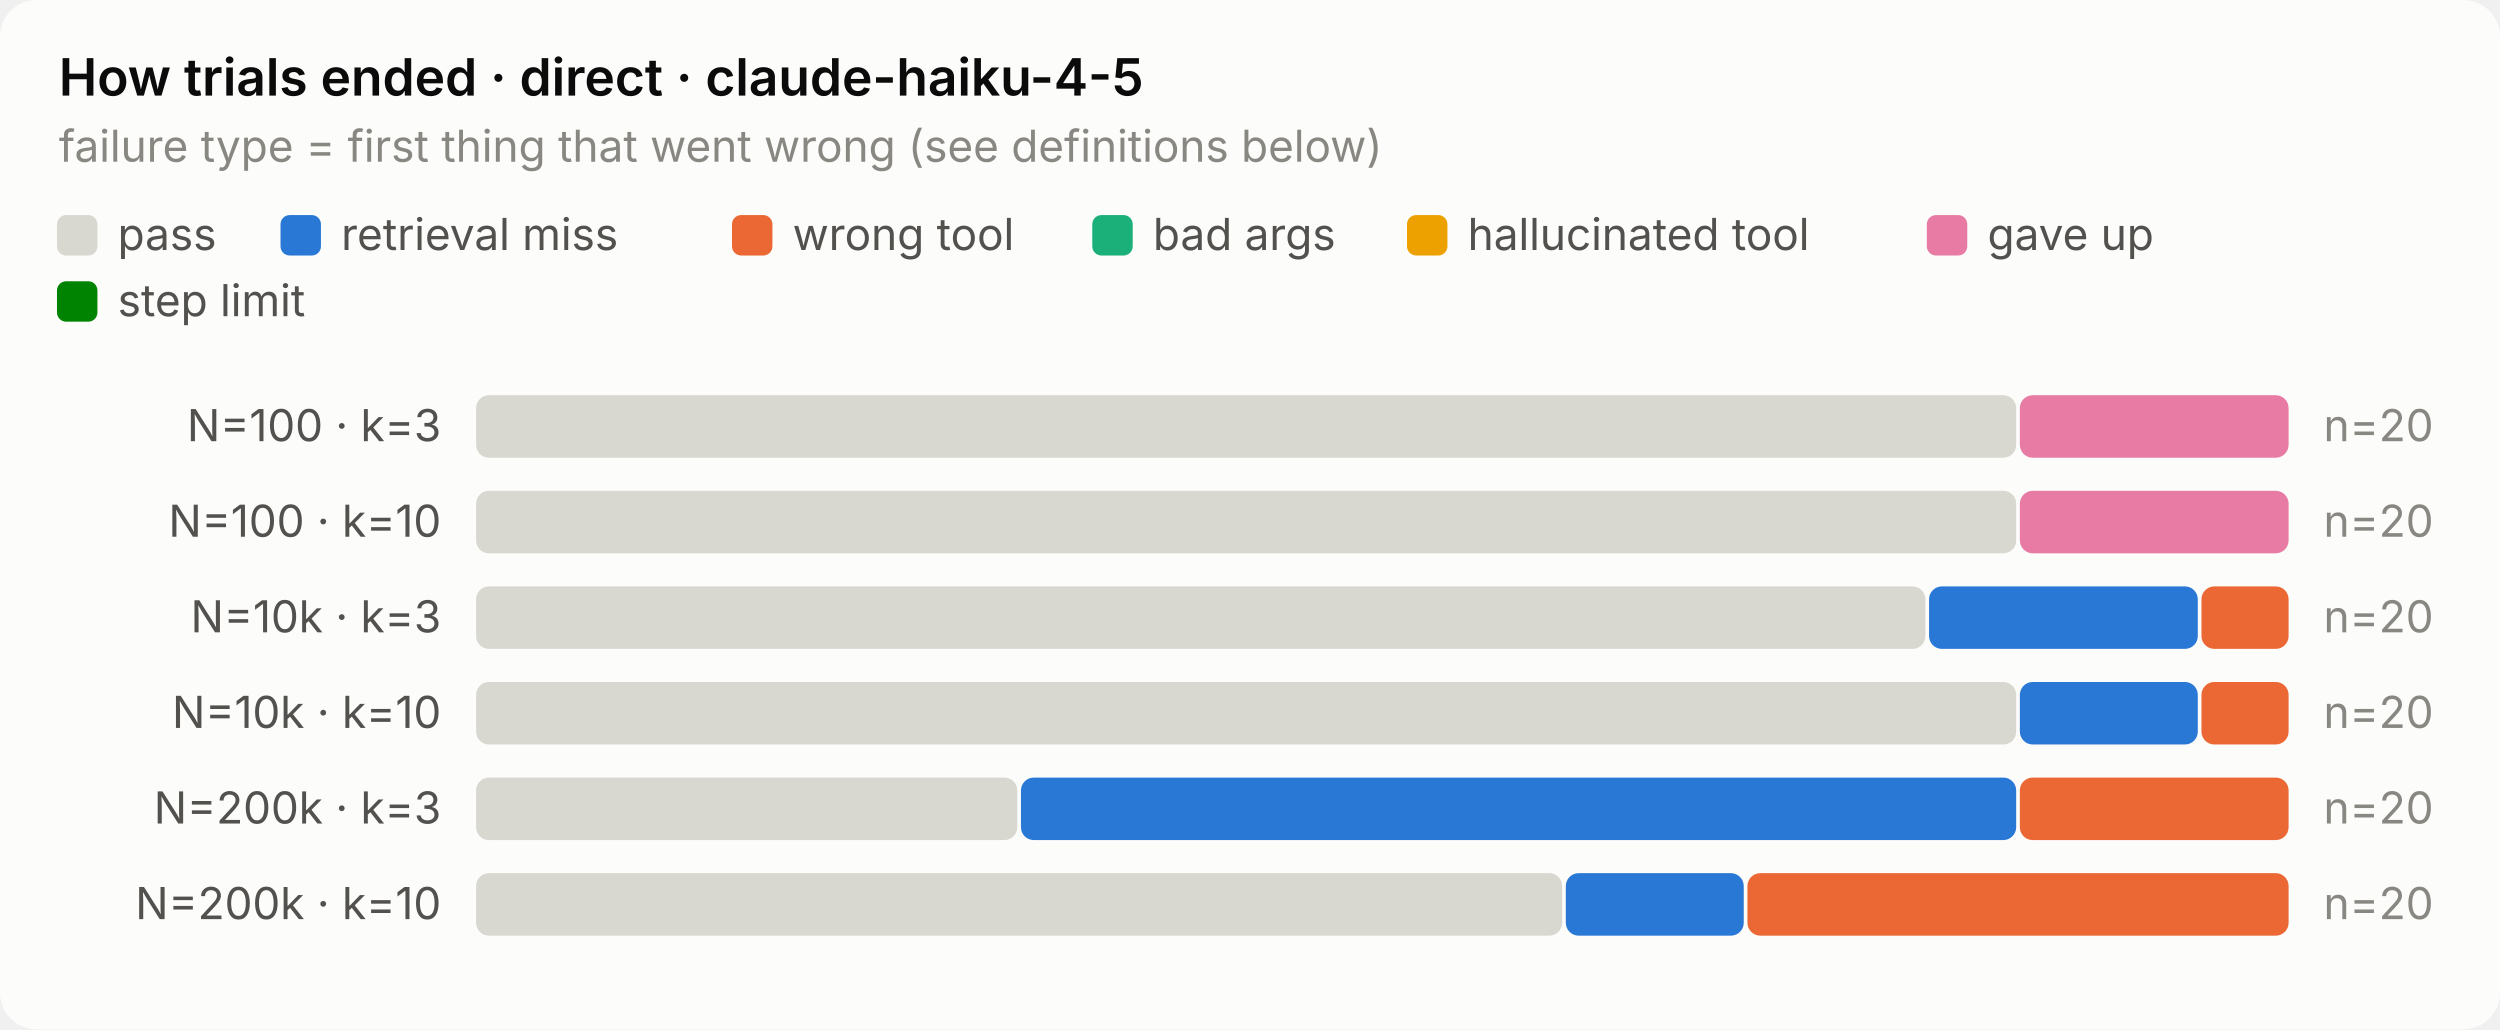
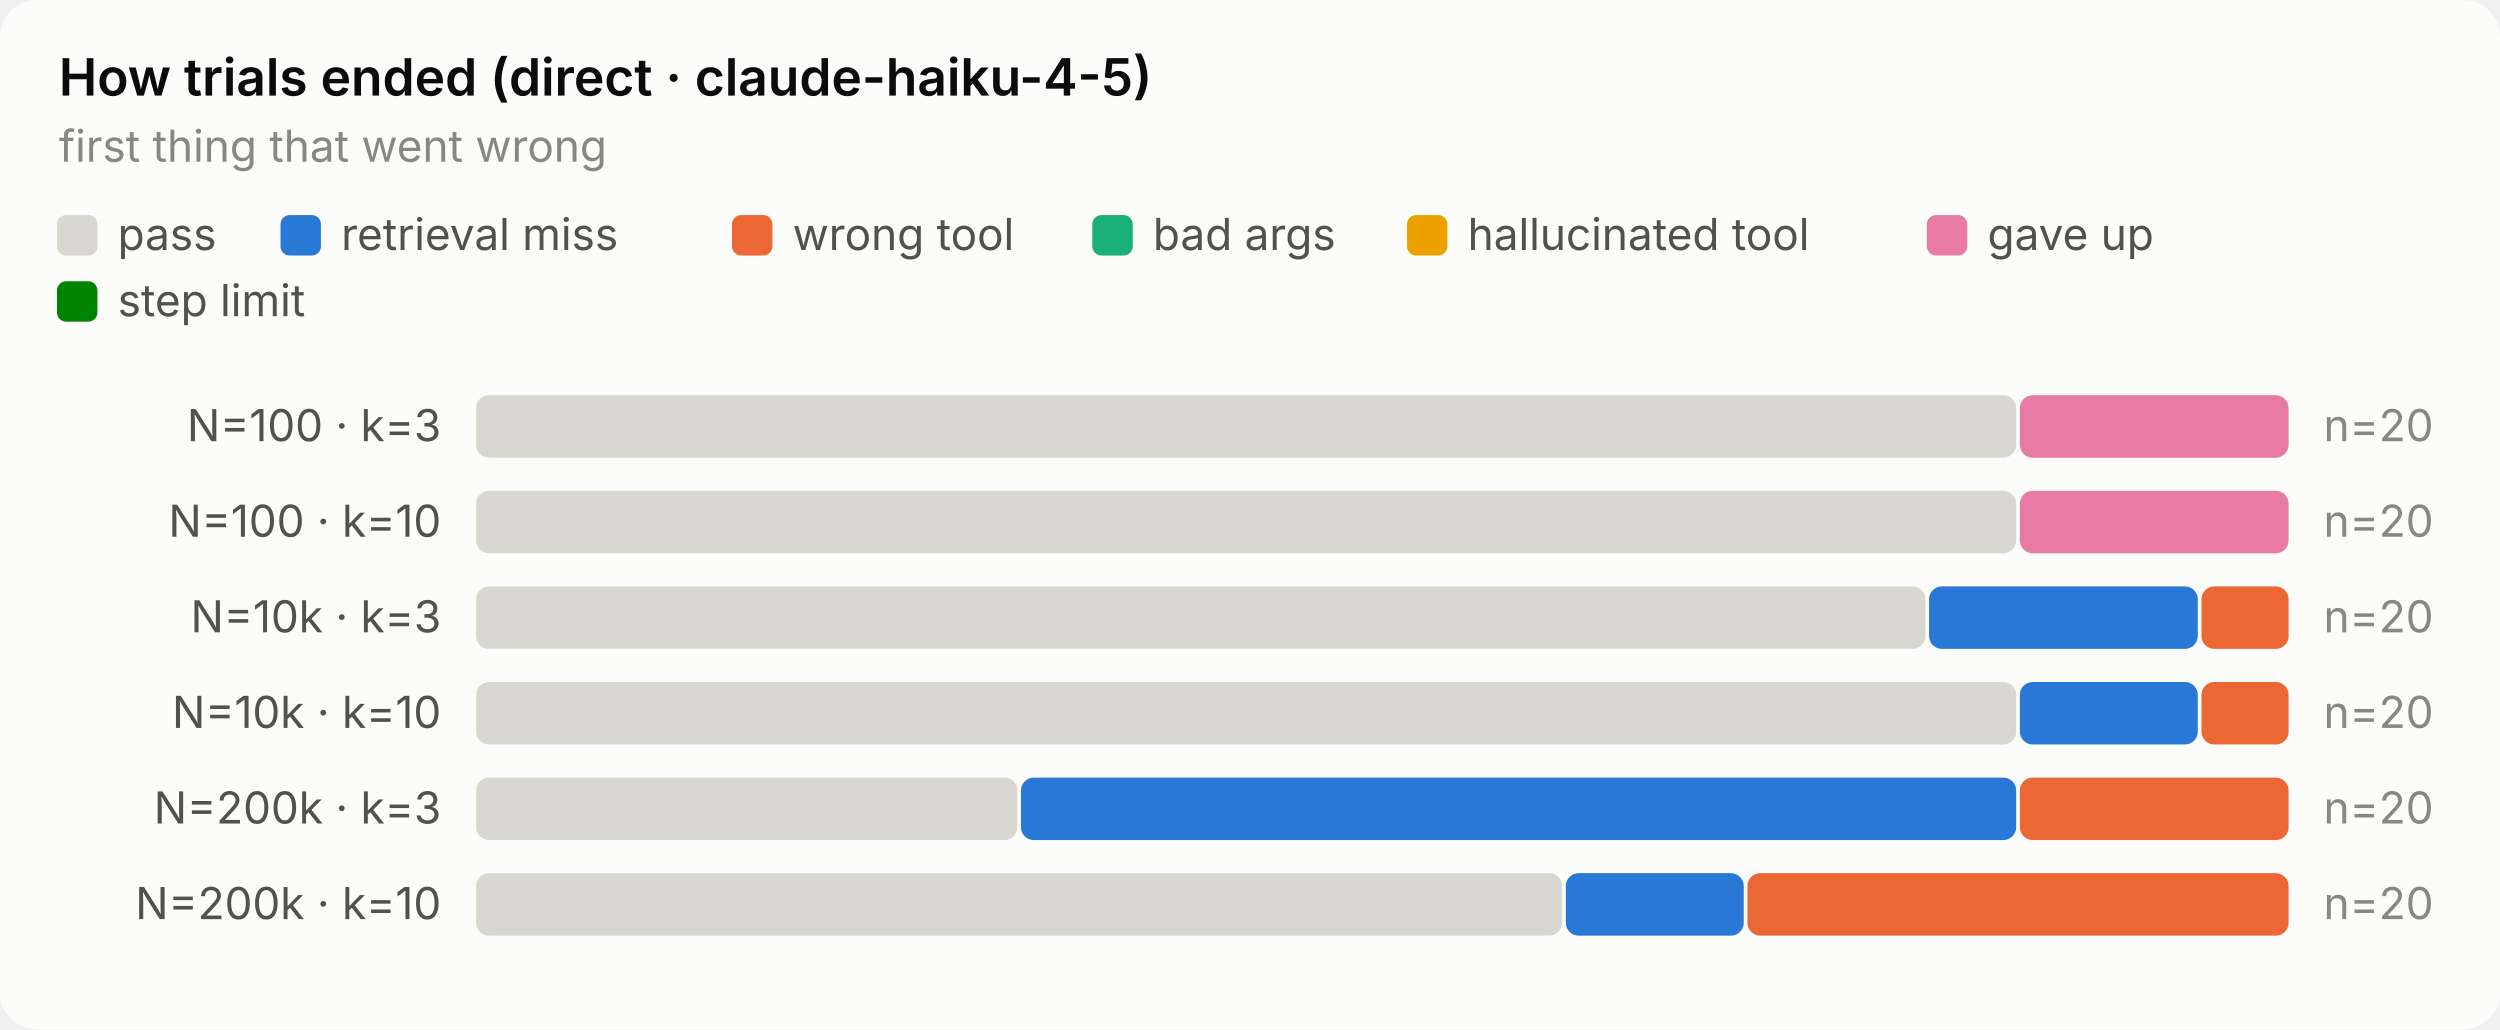
- <svg xmlns="http://www.w3.org/2000/svg" viewBox="0 0 680 280" width="680" height="280" role="img" aria-label="How trials ended · direct · claude-haiku-4-5">
+ <svg xmlns="http://www.w3.org/2000/svg" viewBox="0 0 680 280" width="680" height="280" role="img" aria-label="How trials ended (direct · claude-haiku-4-5)">
  <style>
svg{font:12px system-ui,-apple-system,"Segoe UI",sans-serif}
.bg{fill:#fcfcfb} .ink{fill:#0b0b0b} .ink2{fill:#52514e} .muted{fill:#898781}
.grid{stroke:#e1e0d9;stroke-width:1} .axis{stroke:#c3c2b7;stroke-width:1}
.n{fill:#d8d7d0;stroke:#d8d7d0} .s0{fill:#2a78d6;stroke:#2a78d6} .t0{stroke:#2a78d6} .s1{fill:#eb6834;stroke:#eb6834} .t1{stroke:#eb6834} .s2{fill:#1baf7a;stroke:#1baf7a} .t2{stroke:#1baf7a} .s3{fill:#eda100;stroke:#eda100} .t3{stroke:#eda100} .s4{fill:#e87ba4;stroke:#e87ba4} .t4{stroke:#e87ba4} .s5{fill:#008300;stroke:#008300} .t5{stroke:#008300} .s6{fill:#4a3aa7;stroke:#4a3aa7} .t6{stroke:#4a3aa7} .s7{fill:#e34948;stroke:#e34948} .t7{stroke:#e34948} .ring{stroke:#fcfcfb}
@media (prefers-color-scheme: dark){
.bg{fill:#1a1a19} .ink{fill:#fff} .ink2{fill:#c3c2b7} .grid{stroke:#2c2c2a} .axis{stroke:#383835}
.n{fill:#3a3a37;stroke:#3a3a37} .s0{fill:#3987e5;stroke:#3987e5} .t0{stroke:#3987e5} .s1{fill:#d95926;stroke:#d95926} .t1{stroke:#d95926} .s2{fill:#199e70;stroke:#199e70} .t2{stroke:#199e70} .s3{fill:#c98500;stroke:#c98500} .t3{stroke:#c98500} .s4{fill:#d55181;stroke:#d55181} .t4{stroke:#d55181} .s5{fill:#008300;stroke:#008300} .t5{stroke:#008300} .s6{fill:#9085e9;stroke:#9085e9} .t6{stroke:#9085e9} .s7{fill:#e66767;stroke:#e66767} .t7{stroke:#e66767} .ring{stroke:#1a1a19}}
</style>
  <rect class="bg" width="680" height="280" rx="10" />
-   <text class="ink" x="16" y="26" font-size="14" font-weight="600">How trials ended · direct · claude-haiku-4-5</text>
-   <text class="muted" x="16" y="44">failure type = first thing that went wrong (see definitions below)</text>
+   <text class="ink" x="16" y="26" font-size="14" font-weight="600">How trials ended (direct · claude-haiku-4-5)</text>
+   <text class="muted" x="16" y="44">first thing that went wrong</text>
  <rect class="n" x="16" y="59" width="10" height="10" rx="2" />
  <text class="ink2" x="32" y="68">pass</text>
  <rect class="s0" x="76.8" y="59" width="10" height="10" rx="2" />
  <text class="ink2" x="92.8" y="68">retrieval miss</text>
  <rect class="s1" x="199.6" y="59" width="10" height="10" rx="2" />
  <text class="ink2" x="215.6" y="68">wrong tool</text>
  <rect class="s2" x="297.6" y="59" width="10" height="10" rx="2" />
  <text class="ink2" x="313.6" y="68">bad args</text>
  <rect class="s3" x="383.2" y="59" width="10" height="10" rx="2" />
  <text class="ink2" x="399.2" y="68">hallucinated tool</text>
  <rect class="s4" x="524.6" y="59" width="10" height="10" rx="2" />
  <text class="ink2" x="540.6" y="68">gave up</text>
  <rect class="s5" x="16" y="77" width="10" height="10" rx="2" />
  <text class="ink2" x="32" y="86">step limit</text>
  <text class="ink2" x="120" y="120" text-anchor="end">N=100 · k=3</text>
  <rect class="n" x="130" y="108" width="417.9" height="16" rx="3" />
  <rect class="s4" x="549.9" y="108" width="72.1" height="16" rx="3" />
  <text class="muted" x="632" y="120">n=20</text>
  <text class="ink2" x="120" y="146" text-anchor="end">N=100 · k=10</text>
  <rect class="n" x="130" y="134" width="417.9" height="16" rx="3" />
  <rect class="s4" x="549.9" y="134" width="72.1" height="16" rx="3" />
  <text class="muted" x="632" y="146">n=20</text>
  <text class="ink2" x="120" y="172" text-anchor="end">N=10k · k=3</text>
  <rect class="n" x="130" y="160" width="393.2" height="16" rx="3" />
  <rect class="s0" x="525.2" y="160" width="72.1" height="16" rx="3" />
  <rect class="s1" x="599.3" y="160" width="22.7" height="16" rx="3" />
  <text class="muted" x="632" y="172">n=20</text>
  <text class="ink2" x="120" y="198" text-anchor="end">N=10k · k=10</text>
  <rect class="n" x="130" y="186" width="417.9" height="16" rx="3" />
  <rect class="s0" x="549.9" y="186" width="47.4" height="16" rx="3" />
  <rect class="s1" x="599.3" y="186" width="22.7" height="16" rx="3" />
  <text class="muted" x="632" y="198">n=20</text>
  <text class="ink2" x="120" y="224" text-anchor="end">N=200k · k=3</text>
  <rect class="n" x="130" y="212" width="146.2" height="16" rx="3" />
  <rect class="s0" x="278.2" y="212" width="269.7" height="16" rx="3" />
  <rect class="s1" x="549.9" y="212" width="72.1" height="16" rx="3" />
  <text class="muted" x="632" y="224">n=20</text>
  <text class="ink2" x="120" y="250" text-anchor="end">N=200k · k=10</text>
  <rect class="n" x="130" y="238" width="294.4" height="16" rx="3" />
  <rect class="s0" x="426.4" y="238" width="47.4" height="16" rx="3" />
  <rect class="s1" x="475.8" y="238" width="146.2" height="16" rx="3" />
  <text class="muted" x="632" y="250">n=20</text>
</svg>
